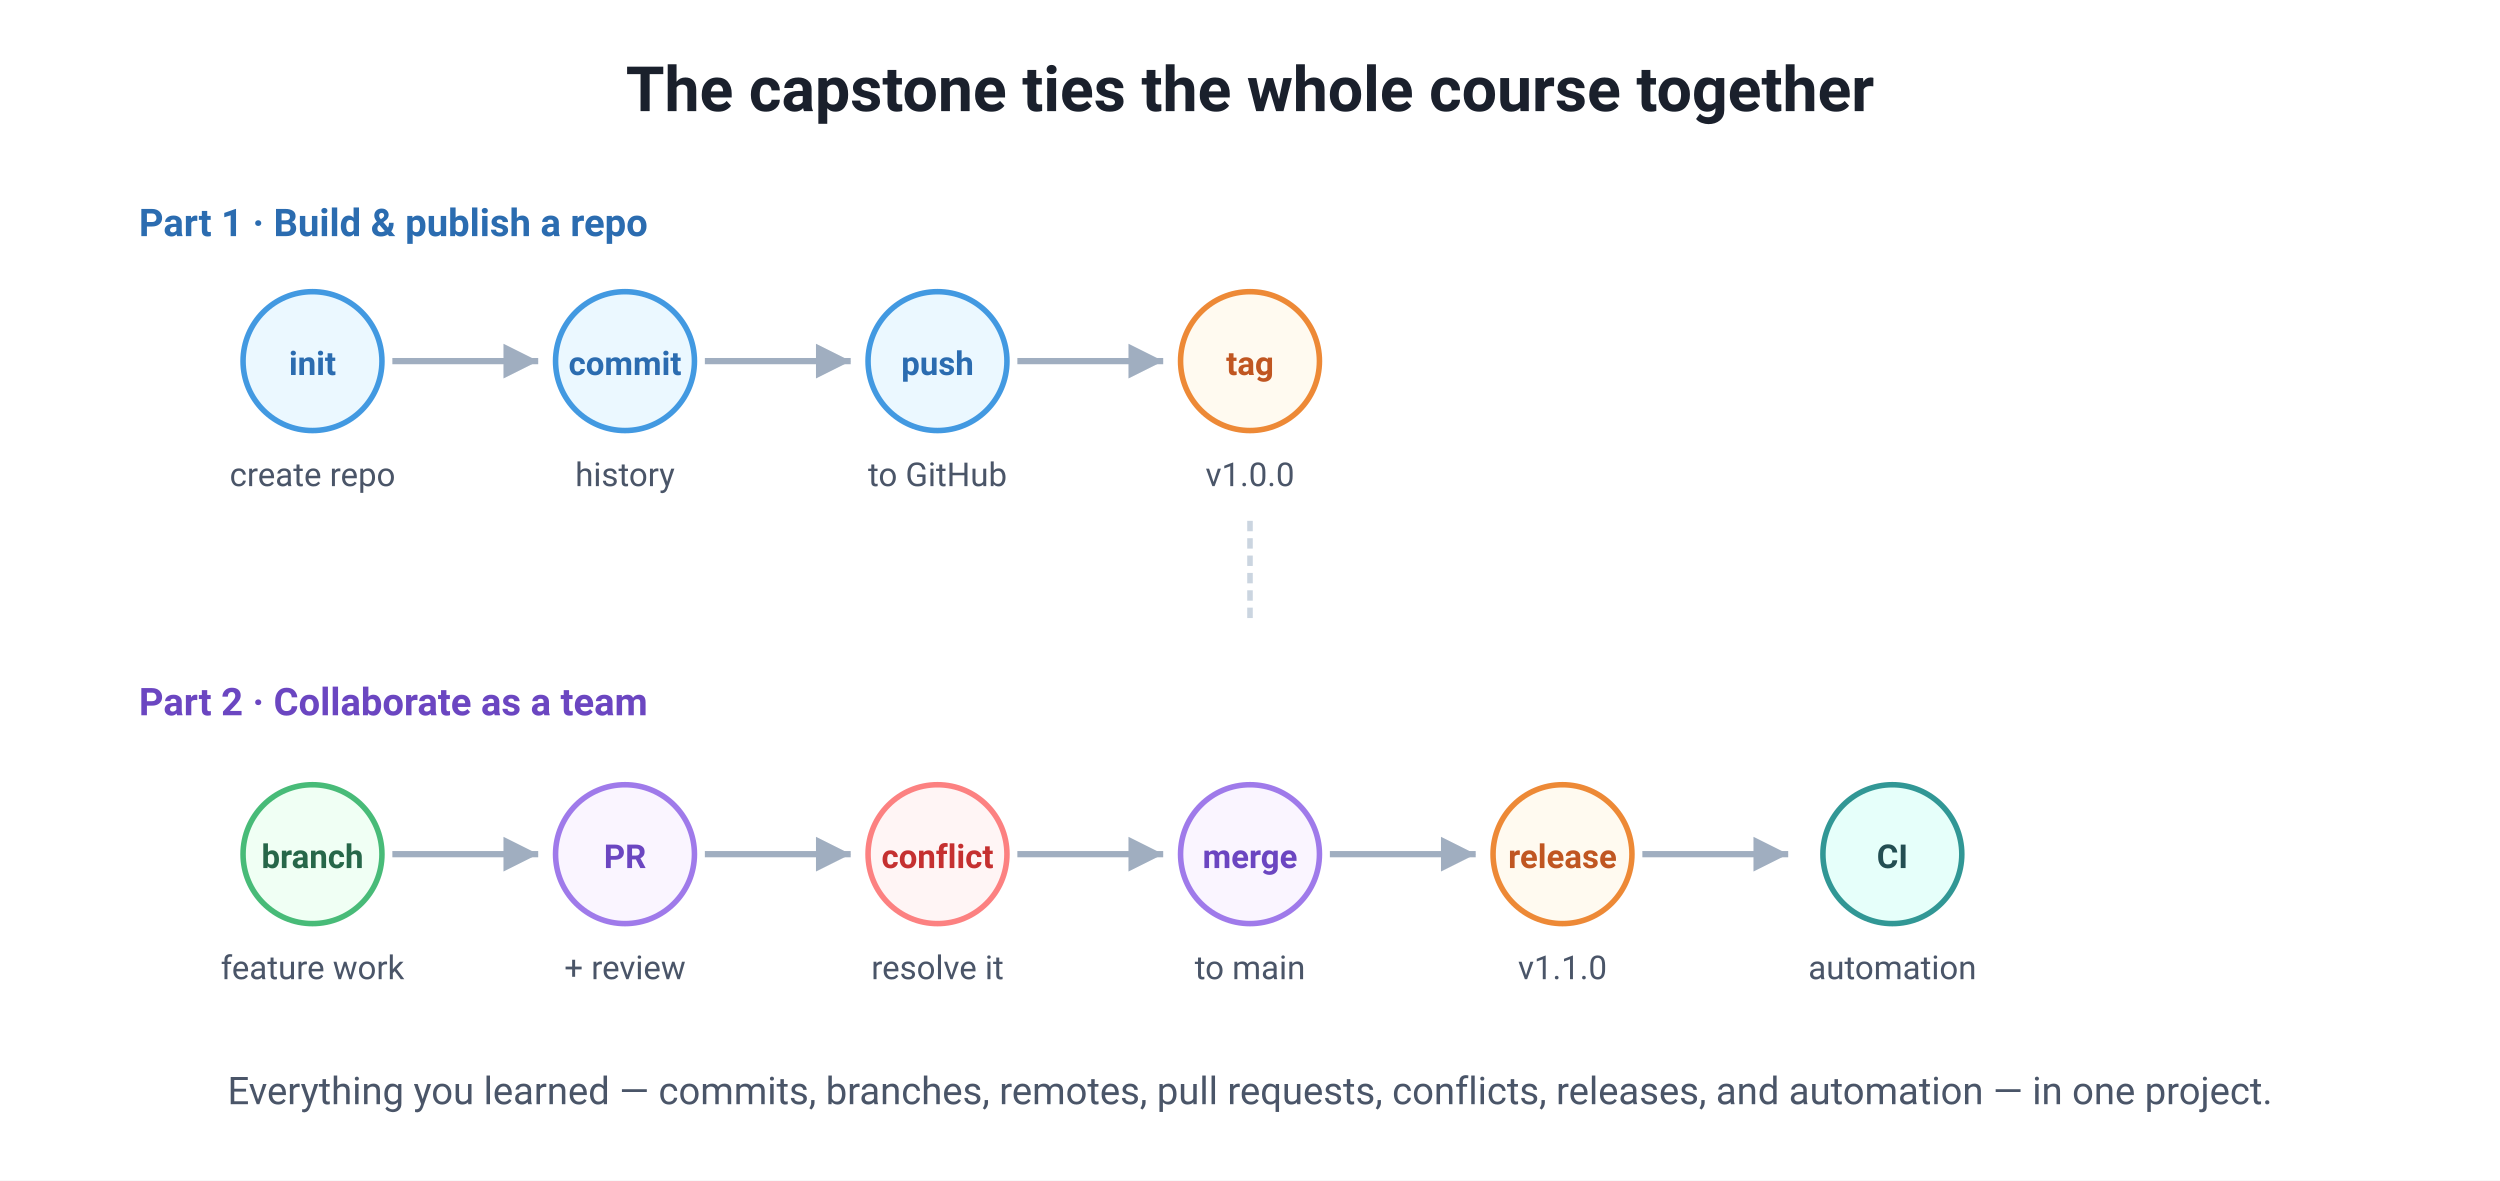
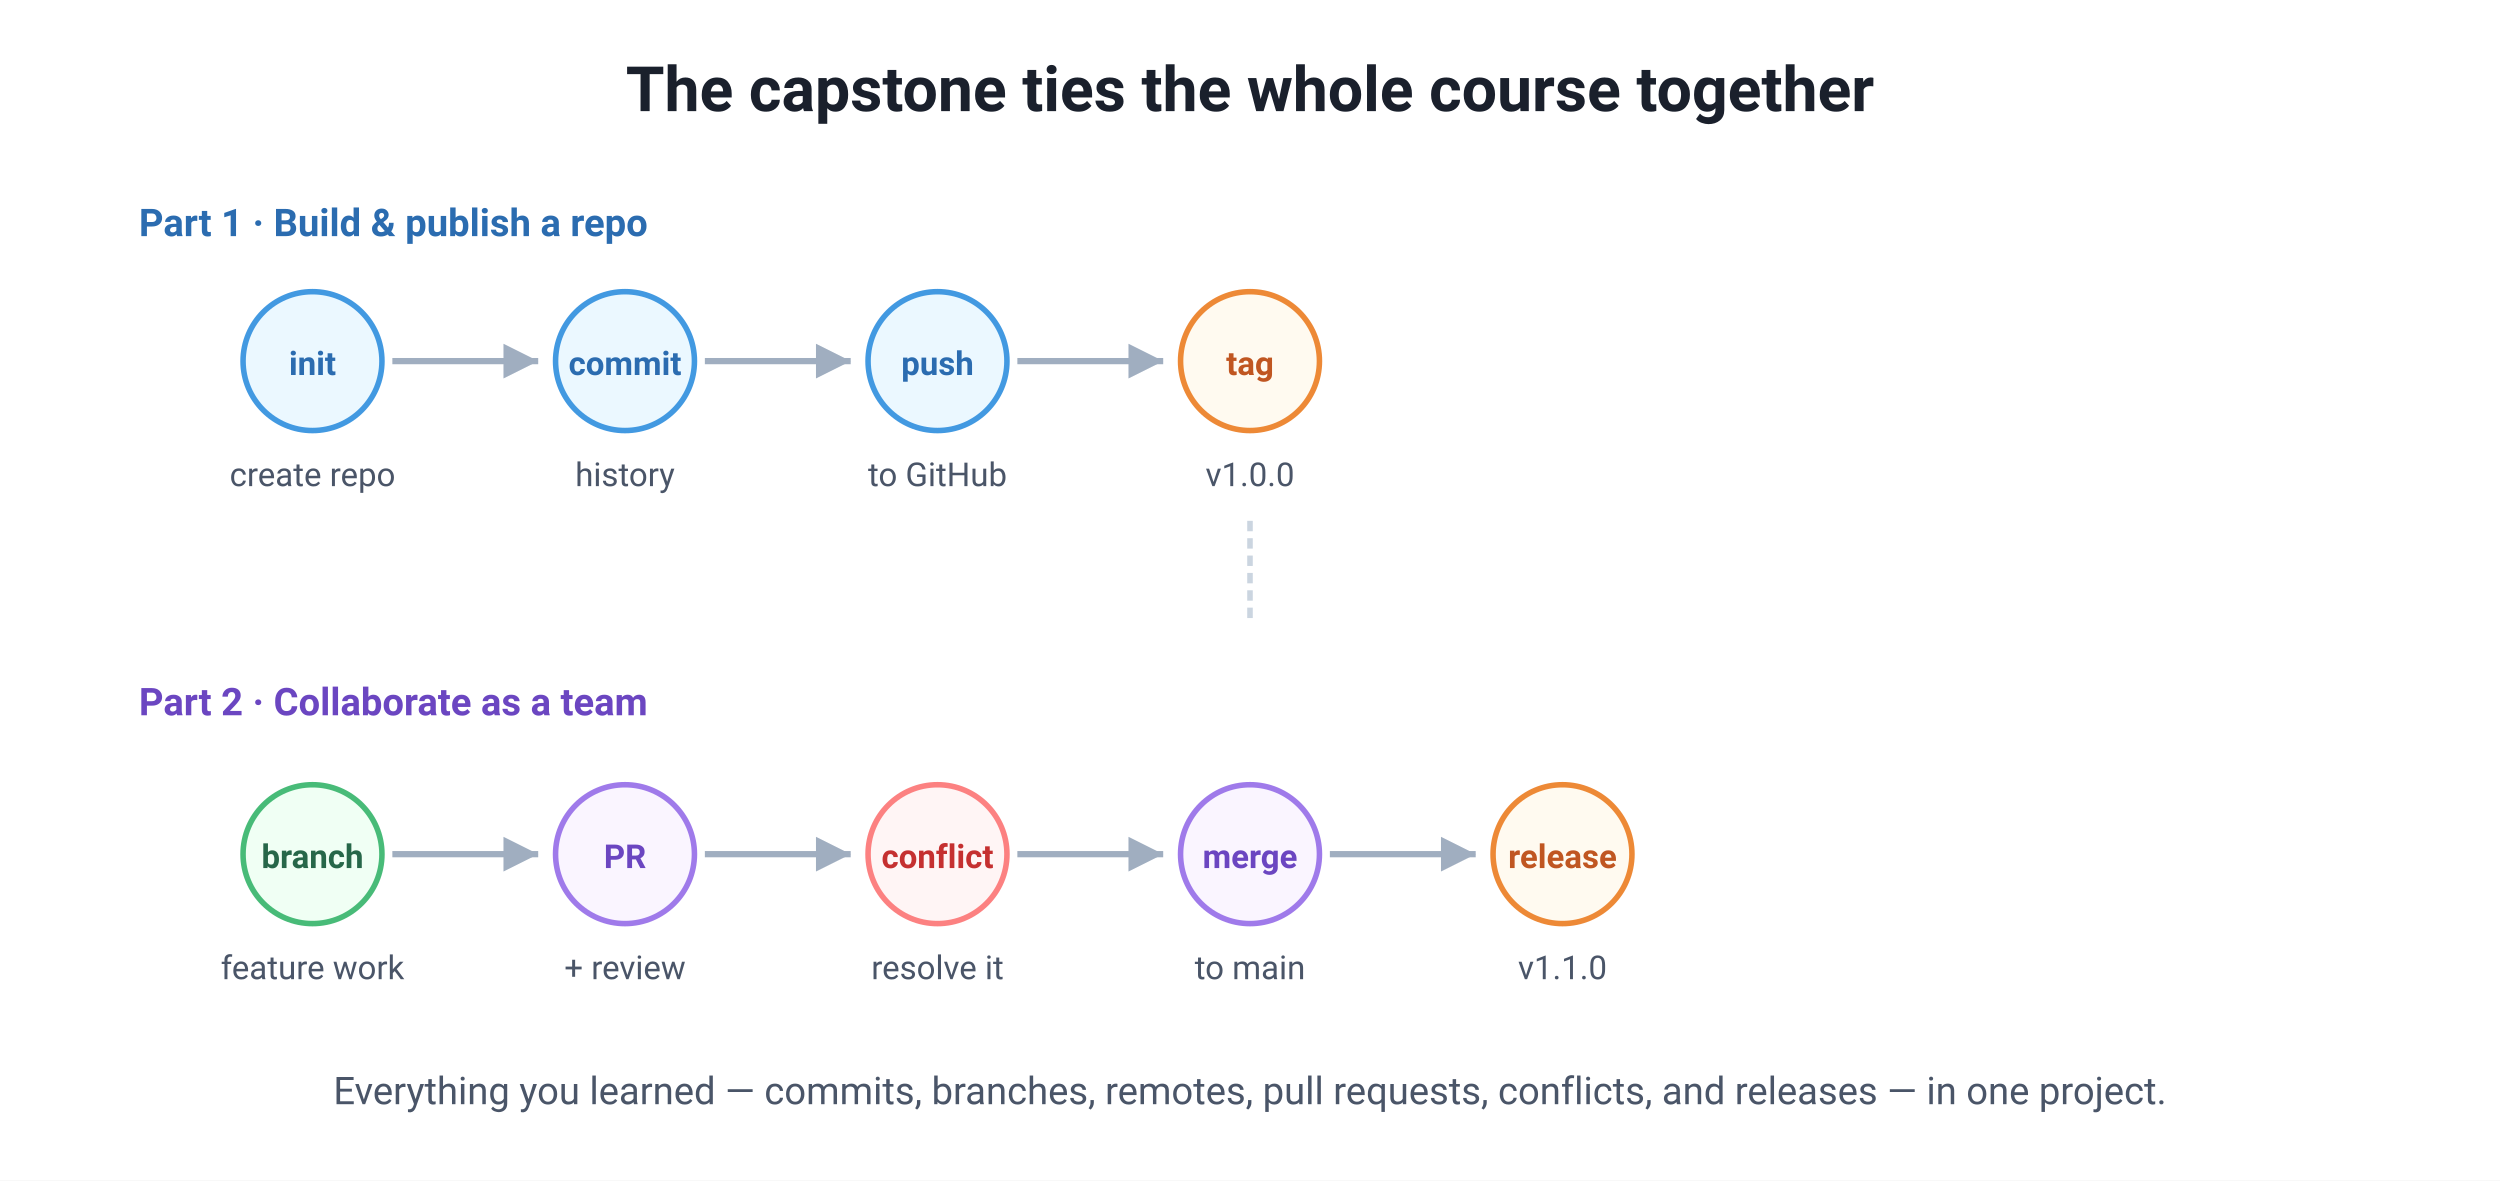
<svg xmlns="http://www.w3.org/2000/svg" width="720" height="340" viewBox="0 0 720 340" font-family="-apple-system, BlinkMacSystemFont, 'Segoe UI', Roboto, sans-serif">
  <rect width="720" height="340" fill="#ffffff" />
  <text x="360" y="32" text-anchor="middle" font-size="18" font-weight="700" fill="#1a202c">The capstone ties the whole course together</text>
  <text x="40" y="68" font-size="11" font-weight="700" fill="#2b6cb0">Part 1 · Build &amp; publish a repo</text>
  <g font-size="9.5" text-anchor="middle">
    <circle cx="90" cy="104" r="20" fill="#ebf8ff" stroke="#4299e1" stroke-width="1.6" />
    <text x="90" y="108" font-weight="700" fill="#2b6cb0">init</text>
    <text x="90" y="140" fill="#4a5568">create repo</text>
    <line x1="113" y1="104" x2="155" y2="104" stroke="#a0aec0" stroke-width="1.8" />
    <polygon points="155 104 145 99 145 109" fill="#a0aec0" />
    <circle cx="180" cy="104" r="20" fill="#ebf8ff" stroke="#4299e1" stroke-width="1.6" />
    <text x="180" y="108" font-weight="700" fill="#2b6cb0">commit</text>
    <text x="180" y="140" fill="#4a5568">history</text>
    <line x1="203" y1="104" x2="245" y2="104" stroke="#a0aec0" stroke-width="1.8" />
    <polygon points="245 104 235 99 235 109" fill="#a0aec0" />
    <circle cx="270" cy="104" r="20" fill="#ebf8ff" stroke="#4299e1" stroke-width="1.6" />
    <text x="270" y="108" font-weight="700" fill="#2b6cb0">push</text>
    <text x="270" y="140" fill="#4a5568">to GitHub</text>
    <line x1="293" y1="104" x2="335" y2="104" stroke="#a0aec0" stroke-width="1.8" />
    <polygon points="335 104 325 99 325 109" fill="#a0aec0" />
    <circle cx="360" cy="104" r="20" fill="#fffaf0" stroke="#ed8936" stroke-width="1.6" />
    <text x="360" y="108" font-weight="700" fill="#c05621">tag</text>
    <text x="360" y="140" fill="#4a5568">v1.0.0</text>
  </g>
  <line x1="360" y1="150" x2="360" y2="180" stroke="#cbd5e0" stroke-width="1.6" stroke-dasharray="3 2" />
  <text x="40" y="206" font-size="11" font-weight="700" fill="#6b46c1">Part 2 · Collaborate as a team</text>
  <g font-size="9.5" text-anchor="middle">
    <circle cx="90" cy="246" r="20" fill="#f0fff4" stroke="#48bb78" stroke-width="1.6" />
    <text x="90" y="250" font-weight="700" fill="#276749">branch</text>
    <text x="90" y="282" fill="#4a5568">feature work</text>
    <line x1="113" y1="246" x2="155" y2="246" stroke="#a0aec0" stroke-width="1.8" />
    <polygon points="155 246 145 241 145 251" fill="#a0aec0" />
    <circle cx="180" cy="246" r="20" fill="#faf5ff" stroke="#9f7aea" stroke-width="1.6" />
    <text x="180" y="250" font-weight="700" fill="#6b46c1">PR</text>
    <text x="180" y="282" fill="#4a5568">+ review</text>
    <line x1="203" y1="246" x2="245" y2="246" stroke="#a0aec0" stroke-width="1.8" />
    <polygon points="245 246 235 241 235 251" fill="#a0aec0" />
    <circle cx="270" cy="246" r="20" fill="#fff5f5" stroke="#fc8181" stroke-width="1.6" />
    <text x="270" y="250" font-weight="700" fill="#c53030">conflict</text>
    <text x="270" y="282" fill="#4a5568">resolve it</text>
    <line x1="293" y1="246" x2="335" y2="246" stroke="#a0aec0" stroke-width="1.8" />
    <polygon points="335 246 325 241 325 251" fill="#a0aec0" />
    <circle cx="360" cy="246" r="20" fill="#faf5ff" stroke="#9f7aea" stroke-width="1.6" />
    <text x="360" y="250" font-weight="700" fill="#6b46c1">merge</text>
    <text x="360" y="282" fill="#4a5568">to main</text>
    <line x1="383" y1="246" x2="425" y2="246" stroke="#a0aec0" stroke-width="1.8" />
    <polygon points="425 246 415 241 415 251" fill="#a0aec0" />
    <circle cx="450" cy="246" r="20" fill="#fffaf0" stroke="#ed8936" stroke-width="1.6" />
    <text x="450" y="250" font-weight="700" fill="#c05621">release</text>
    <text x="450" y="282" fill="#4a5568">v1.1.0</text>
-     <line x1="473" y1="246" x2="515" y2="246" stroke="#a0aec0" stroke-width="1.8" />
-     <polygon points="515 246 505 241 505 251" fill="#a0aec0" />
-     <circle cx="545" cy="246" r="20" fill="#e6fffa" stroke="#319795" stroke-width="1.6" />
-     <text x="545" y="250" font-weight="700" fill="#234e52">CI</text>
-     <text x="545" y="282" fill="#4a5568">automation</text>
  </g>
-   <text x="360" y="318" text-anchor="middle" font-size="11" fill="#4a5568">Everything you learned — commits, branches, remotes, pull requests, conflicts, releases, and automation — in one project.</text>
+   <text x="360" y="318" text-anchor="middle" font-size="11" fill="#4a5568">Everything you learned — commits, branches, remotes, pull requests, conflicts, and releases — in one project.</text>
</svg>
